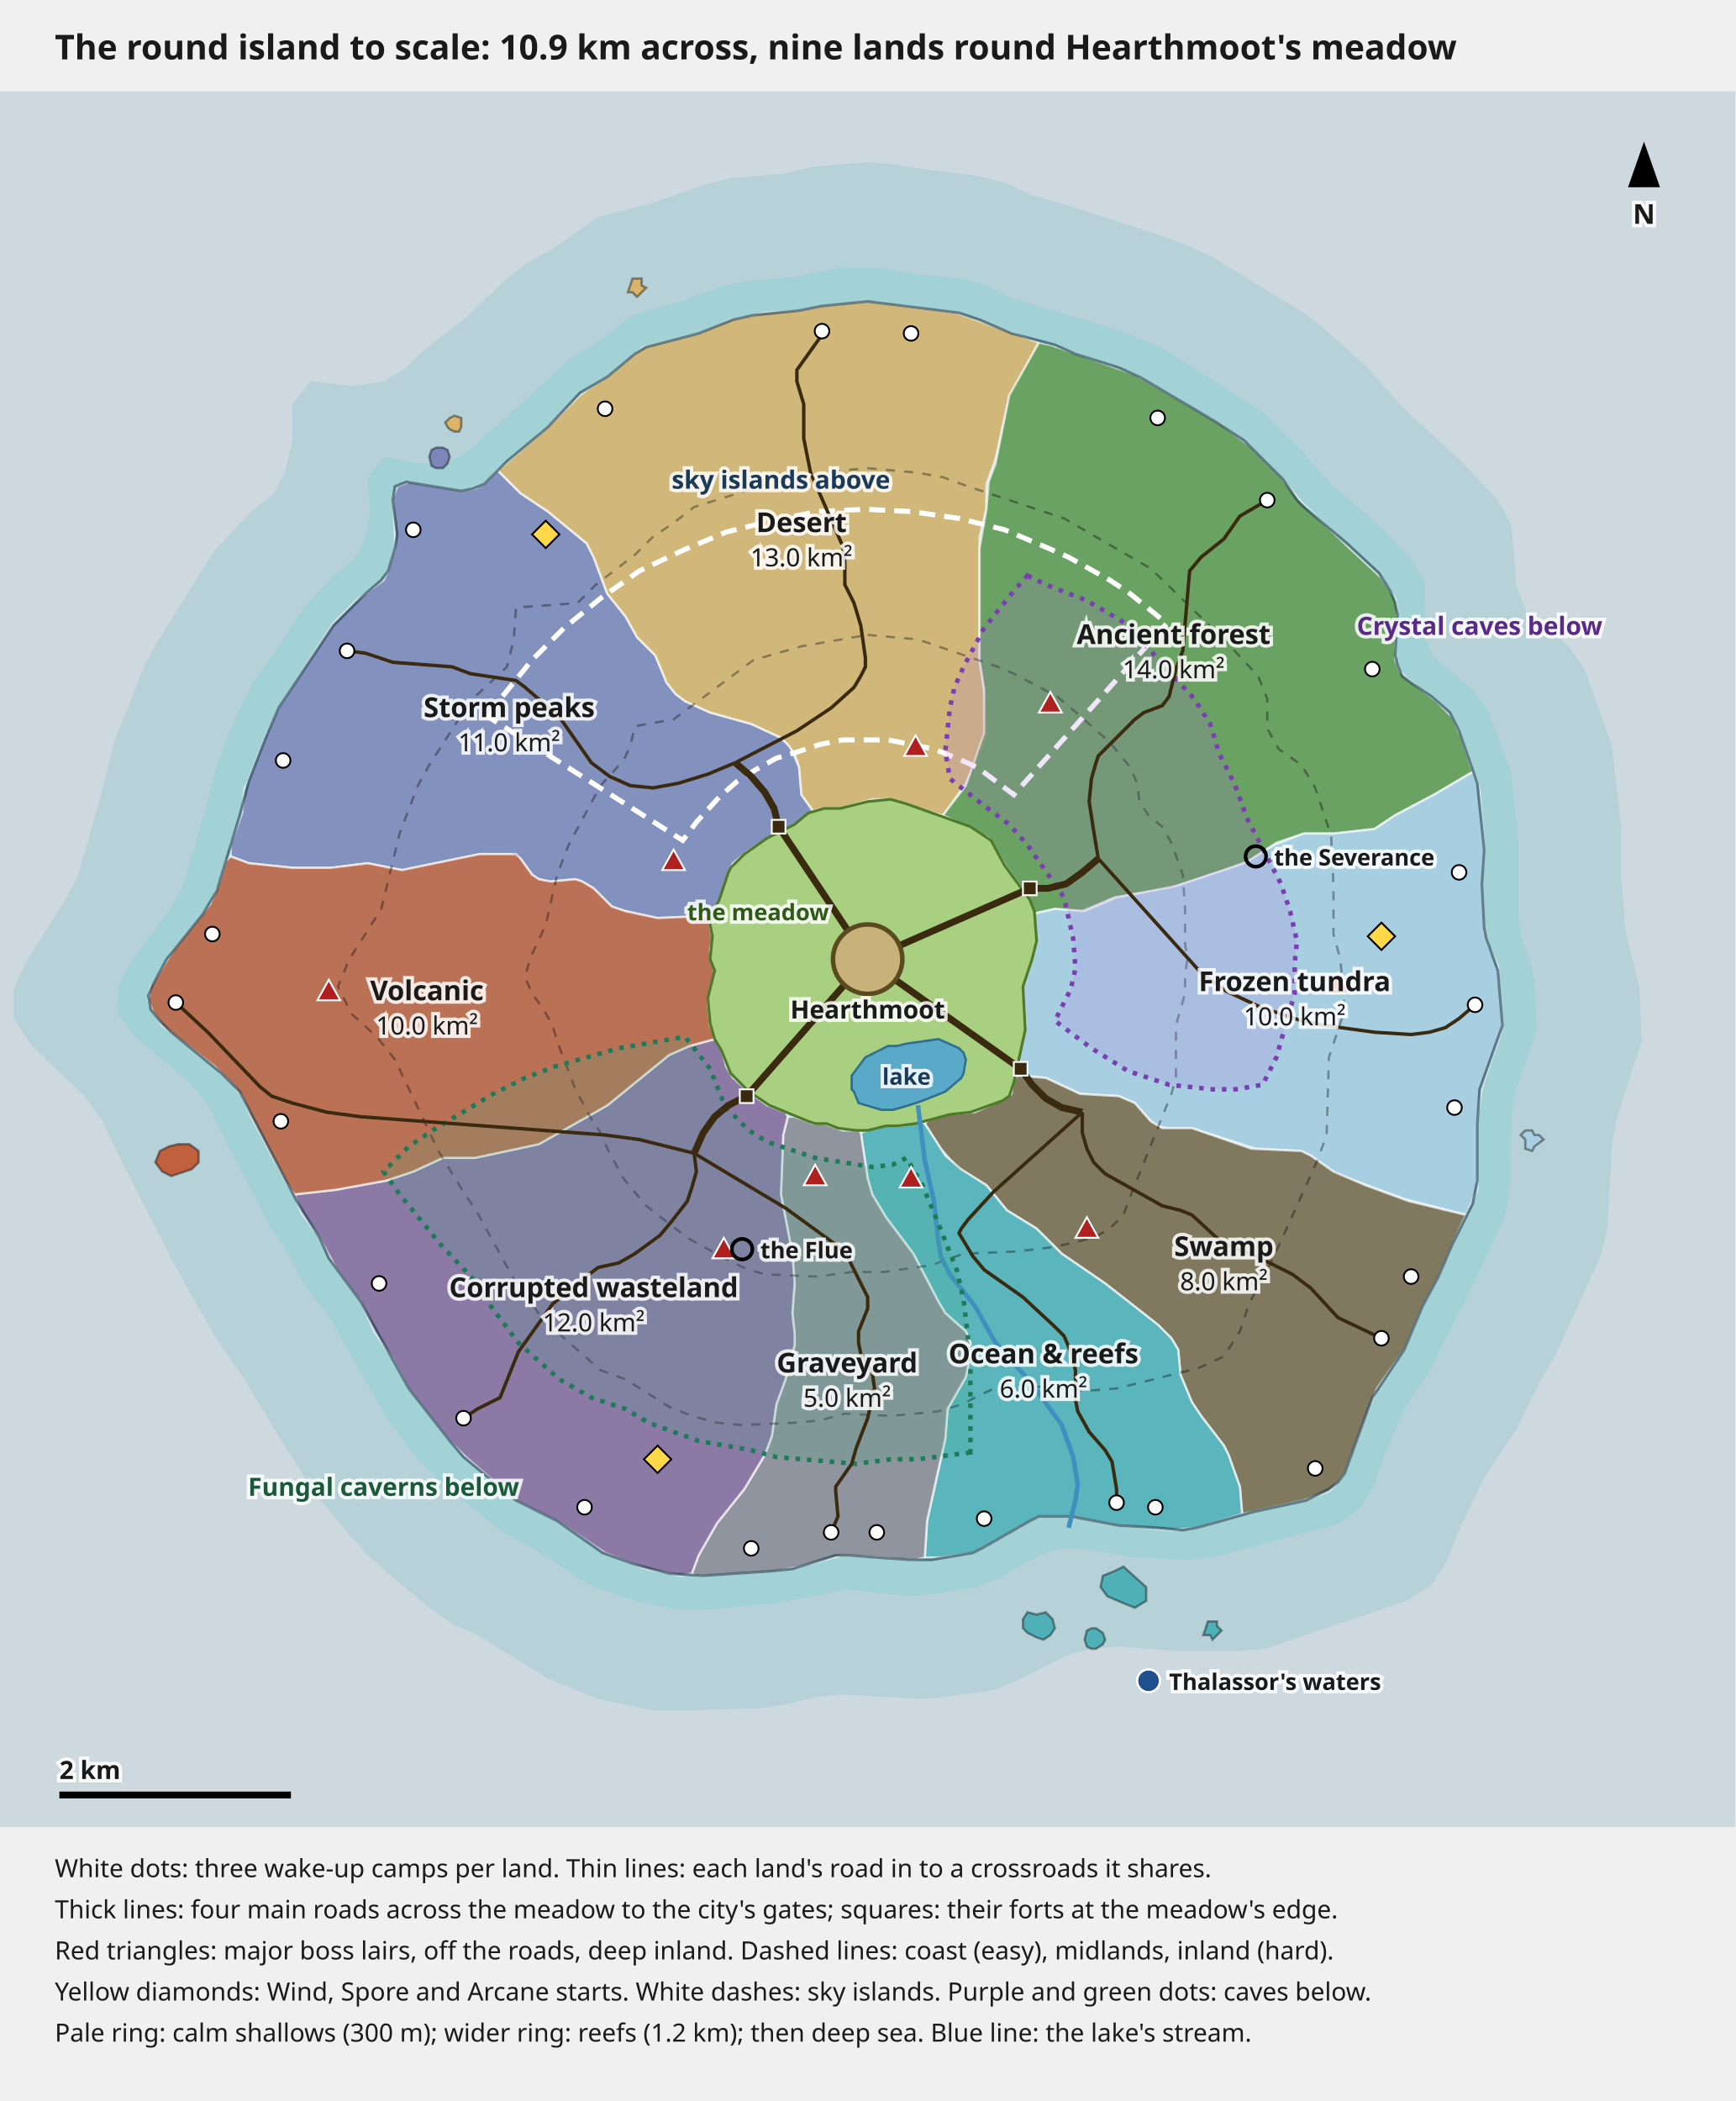
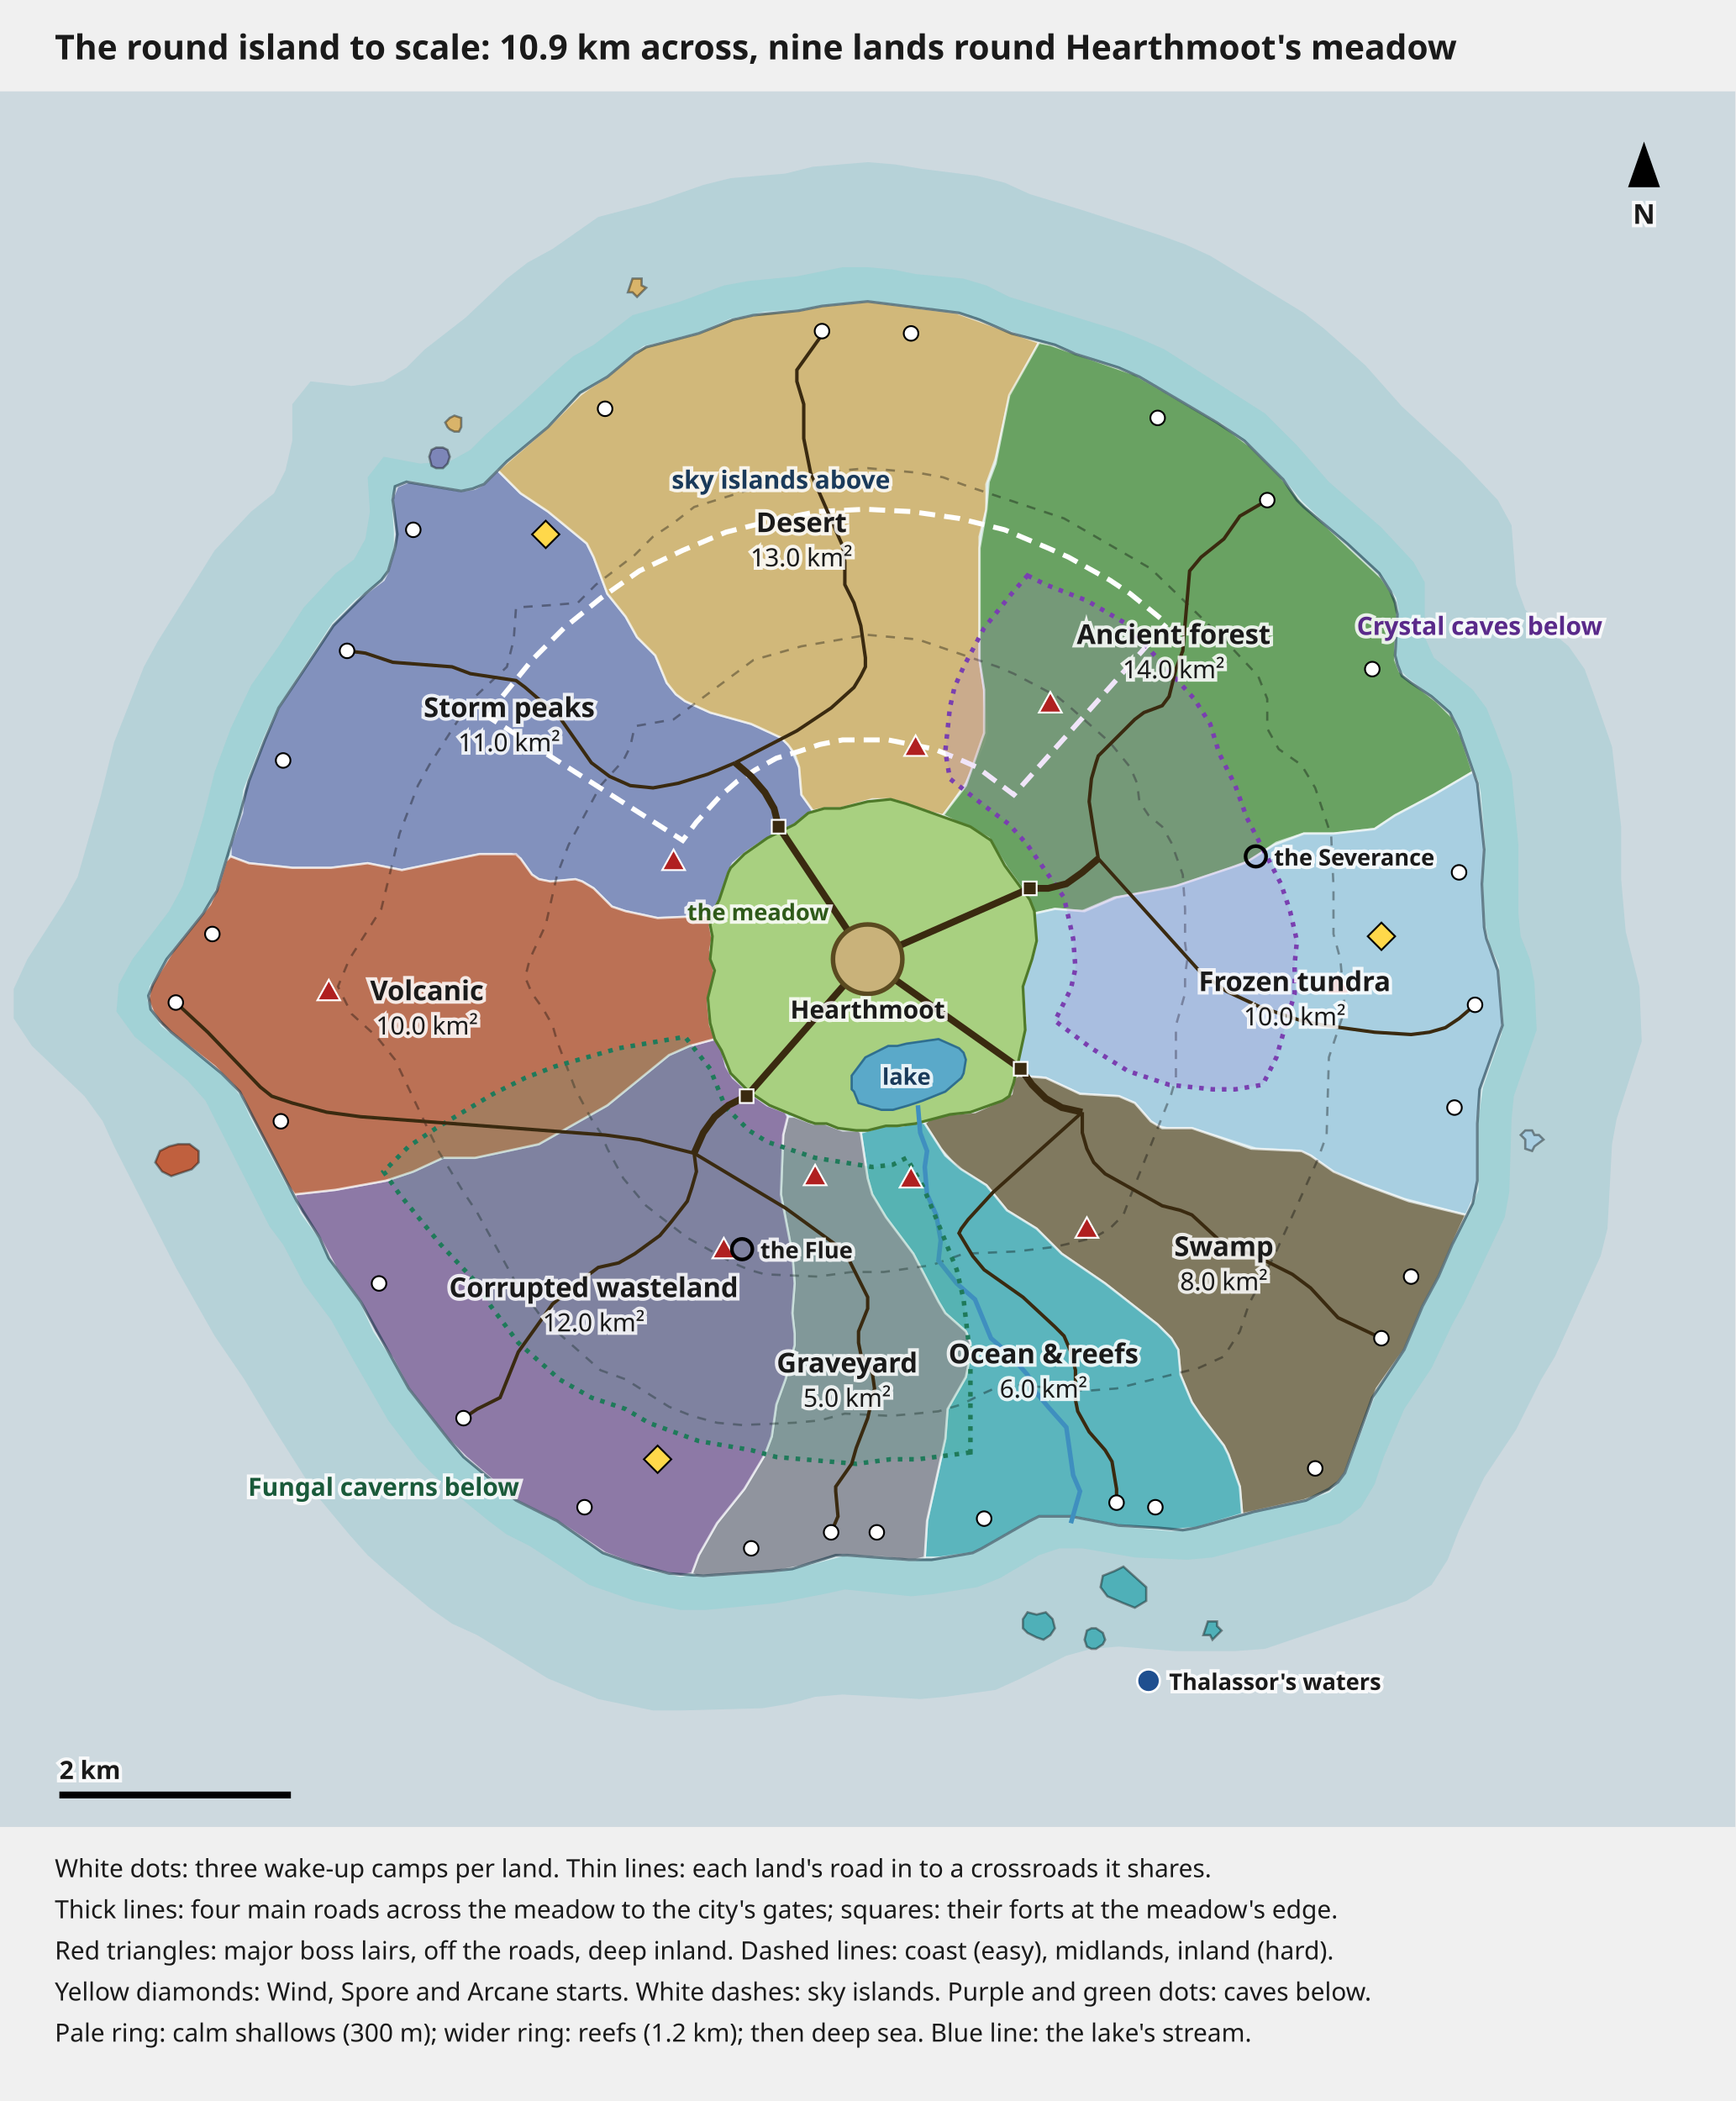
<svg xmlns="http://www.w3.org/2000/svg" viewBox="0 0 760 920" role="img" aria-label="The round island to scale: nine lands round Hearthmoot and its meadow" font-family="sans-serif">
  <rect x="0" y="40" width="760" height="760" fill="#2f6f8f" opacity="0.18" />
  <path d="M380,71L392,72L404,74L428,77L440,80L451,85L474,92L508,103L519,107L530,112L571,137L580,144L598,160L614,178L640,202L656,219L662,230L664,256L668,267L687,283L694,293L698,304L706,327L710,362L710,385L712,408L715,420L718,432L719,456L708,490L706,501L704,538L701,550L681,594L675,604L664,626L650,647L639,670L634,683L627,694L616,701L554,722L541,723L515,723L490,721L478,722L467,725L447,735L436,740L414,743L403,744L369,742L357,743L346,746L334,748L298,749L286,749L262,744L240,735L209,716L198,711L188,704L170,689L161,681L153,672L138,654L119,624L107,604L94,585L77,555L50,502L45,491L37,480L14,458L6,446L6,433L12,420L28,395L34,384L44,349L50,325L63,292L69,281L94,241L110,224L120,216L125,206L128,193L128,177L136,167L154,169L168,167L178,161L186,153L204,139L222,122L231,115L242,109L262,95L285,89L308,81L320,78L344,76L356,73L368,72L380,71Z" fill="#4fb0b8" opacity="0.18" />
  <path d="M380,117L391,118L401,120L422,122L432,125L442,130L491,145L501,149L510,153L554,181L568,195L582,211L605,231L619,246L624,255L624,279L628,288L645,302L651,310L655,320L662,339L665,370L665,400L666,410L670,420L672,430L673,451L663,480L662,490L661,522L659,533L650,552L641,571L636,580L627,599L615,617L606,638L602,650L596,660L587,667L531,682L520,683L497,682L474,678L464,678L455,681L438,691L428,695L409,698L399,699L370,696L361,698L340,702L309,705L298,705L288,703L278,701L258,694L232,677L222,672L214,666L198,653L190,646L183,639L170,622L155,596L145,578L133,562L124,545L118,537L90,482L82,473L59,454L51,443L52,431L58,420L74,399L80,388L89,358L94,338L101,319L110,300L122,283L133,266L147,251L155,245L160,236L162,224L161,209L168,200L184,203L197,202L206,197L213,190L228,177L243,163L251,156L260,151L277,138L298,132L317,125L328,123L349,121L359,119L369,117L380,117Z" fill="#7fd0d0" opacity="0.35" />
  <path d="M492,686L502,695L502,701L497,704L492,702L485,699L482,695L483,690L488,688Z" fill="#4fb0b8" stroke="#000000" stroke-opacity="0.4" />
  <path d="M454,707L458,706L461,709L462,713L460,716L457,718L454,717L450,715L448,713L448,709L450,706Z" fill="#4fb0b8" stroke="#000000" stroke-opacity="0.4" />
  <path d="M478,713L480,713L483,715L484,718L483,720L480,722L478,722L476,721L475,718L476,714Z" fill="#4fb0b8" stroke="#000000" stroke-opacity="0.4" />
  <path d="M531,710L533,710L533,712L535,714L531,718L530,716L527,716L529,710Z" fill="#4fb0b8" stroke="#000000" stroke-opacity="0.4" />
  <path d="M191,196L194,196L196,197L197,200L196,203L194,205L191,205L189,204L188,200L189,197Z" fill="#7d86b8" stroke="#000000" stroke-opacity="0.4" />
  <path d="M199,182L202,183L202,185L202,187L201,189L199,189L197,188L196,187L195,185L197,183Z" fill="#d9b46a" stroke="#000000" stroke-opacity="0.4" />
  <path d="M78,501L83,501L87,504L87,509L84,512L78,514L75,515L71,513L68,509L70,504L74,502Z" fill="#c0603e" stroke="#000000" stroke-opacity="0.4" />
  <path d="M671,495L672,497L674,497L676,499L672,502L671,504L668,503L668,499L666,497L668,495Z" fill="#a9cfe3" stroke="#000000" stroke-opacity="0.4" />
  <path d="M279,122L281,122L281,125L283,126L279,130L277,128L275,128L277,122Z" fill="#d9b46a" stroke="#000000" stroke-opacity="0.4" />
  <g>
    <path d="M311,401L288,402L274,399L268,397L260,389L255,386L252,385L241,386L236,385L233,383L228,376L224,374L210,374L176,381L161,378L145,380L128,380L109,378L101,375L101,370L106,356L107,346L116,323L122,310L146,273L156,263L168,254L170,250L173,240L173,233L172,218L174,213L179,211L202,215L208,214L212,212L218,206L228,216L240,224L257,238L260,244L266,260L274,270L279,279L287,287L292,299L296,304L300,307L311,312L329,317L342,323L346,327L350,336L351,348L356,355L348,361L333,369L327,373L321,378L319,382L316,392L312,401Z" fill="#7d86b8" opacity="0.85" stroke="#ffffff" stroke-width="1" stroke-opacity="0.7" />
  </g>
  <g>
    <path d="M356,355L351,348L350,336L348,330L345,326L342,323L329,317L311,312L300,307L296,304L292,299L287,287L279,279L274,270L266,260L260,244L257,238L240,224L228,216L218,206L240,187L254,173L258,170L266,165L278,155L282,152L306,146L320,140L335,137L350,136L360,134L380,132L419,137L455,150L442,174L436,201L432,212L432,223L429,235L429,244L429,275L429,289L431,302L432,320L431,325L423,343L416,353L413,357L404,355L397,352L390,350L382,350L375,352L368,354L361,354L356,355Z" fill="#d9b46a" opacity="0.85" stroke="#ffffff" stroke-width="1" stroke-opacity="0.7" />
  </g>
  <g>
    <path d="M413,357L416,353L423,344L431,321L431,302L429,289L429,240L432,223L433,211L436,203L442,173L455,150L460,151L497,164L535,186L547,195L561,209L570,220L591,240L605,253L611,262L612,267L611,284L611,289L613,294L616,297L629,307L636,314L640,323L645,338L628,348L611,357L602,363L584,365L571,365L559,369L547,377L539,380L512,389L488,393L474,399L462,398L453,400L449,391L441,380L433,367L424,362L419,360L415,358Z" fill="#5f9a4e" opacity="0.85" stroke="#ffffff" stroke-width="1" stroke-opacity="0.7" />
  </g>
  <g>
    <path d="M453,400L462,398L475,399L489,393L515,388L545,378L558,370L571,365L584,365L602,363L611,357L628,348L645,338L647,342L648,347L650,371L649,386L650,405L652,414L656,423L658,448L657,453L649,476L647,490L647,516L647,521L643,530L642,532L615,525L585,514L574,506L569,504L550,503L522,494L511,494L507,493L504,491L497,483L490,480L473,479L458,472L446,471L445,467L449,448L448,432L452,420L454,412L453,402Z" fill="#a9cfe3" opacity="0.85" stroke="#ffffff" stroke-width="1" stroke-opacity="0.7" />
  </g>
  <g>
    <path d="M446,471L458,472L473,479L490,480L497,483L504,491L509,494L522,494L548,503L570,504L574,506L584,513L598,519L617,526L642,532L636,545L630,559L623,572L615,591L603,608L601,613L589,645L586,649L582,653L571,657L544,663L543,651L538,637L536,633L526,620L522,614L517,602L516,591L513,586L507,580L484,562L465,549L454,538L441,530L432,519L419,511L412,503L405,492L407,490L414,488L427,487L438,482L443,479L444,472Z" fill="#7a6a4a" opacity="0.85" stroke="#ffffff" stroke-width="1" stroke-opacity="0.7" />
  </g>
  <g>
    <path d="M405,492L414,506L421,512L432,519L441,530L454,538L465,549L484,562L507,580L513,586L516,591L517,602L522,614L526,620L536,633L538,637L543,651L544,663L524,669L513,670L490,668L469,664L459,664L455,664L451,666L430,678L426,680L412,682L405,682L406,666L414,630L415,617L423,603L425,593L425,588L423,583L414,575L411,570L400,549L388,533L382,523L380,516L377,496L387,493L395,493L403,491Z" fill="#4fb0b8" opacity="0.85" stroke="#ffffff" stroke-width="1" stroke-opacity="0.7" />
  </g>
  <g>
    <path d="M377,496L380,516L382,523L388,533L400,549L411,570L414,575L423,583L425,588L425,593L423,603L415,617L414,630L406,666L405,682L401,683L396,683L387,682L369,681L350,686L340,688L310,690L305,690L303,689L306,681L314,667L326,652L335,637L338,629L340,615L344,604L348,589L348,584L347,575L348,562L347,549L342,523L343,497L345,489L348,489L356,492L361,492L369,495L376,495Z" fill="#8d8a94" opacity="0.85" stroke="#ffffff" stroke-width="1" stroke-opacity="0.7" />
  </g>
  <g>
    <path d="M345,489L343,497L342,523L347,549L348,562L347,575L348,584L348,589L344,604L340,615L338,629L335,637L326,652L314,667L306,681L303,689L298,690L283,687L265,680L244,666L226,657L204,638L197,631L179,608L172,595L164,583L158,570L147,555L140,542L132,531L130,526L129,523L147,521L169,517L181,513L194,507L208,507L236,501L266,484L293,462L302,458L313,455L316,459L318,467L321,472L329,479L336,484L344,487Z" fill="#8a6a9e" opacity="0.85" stroke="#ffffff" stroke-width="1" stroke-opacity="0.7" />
  </g>
  <g>
    <path d="M313,455L302,458L293,462L266,484L236,501L208,507L194,507L181,513L169,517L147,521L129,523L126,519L110,489L106,480L102,475L94,467L76,453L71,449L67,443L65,438L66,432L76,416L92,396L96,387L99,377L101,375L109,378L128,380L145,380L161,378L176,381L210,374L223,374L226,374L228,376L233,383L236,385L241,386L252,385L255,386L260,389L268,397L274,399L288,402L311,401L311,406L312,411L311,416L313,426L310,439L311,449L313,454Z" fill="#c0603e" opacity="0.85" stroke="#ffffff" stroke-width="1" stroke-opacity="0.7" />
  </g>
  <path d="M380,132L420,137L429,140L443,146L462,151L471,155L490,161L499,165L533,185L545,193L562,210L568,219L571,222L590,238L604,251L609,259L611,264L612,269L611,287L612,291L614,296L618,299L627,305L635,312L639,320L647,343L650,372L649,387L650,406L651,411L656,425L658,449L648,477L647,492L647,517L645,527L636,545L630,559L623,572L615,591L601,612L589,645L586,649L582,652L572,657L549,662L524,669L518,670L507,669L490,668L469,664L459,664L455,664L451,666L430,678L426,680L408,683L398,683L371,681L366,681L347,687L338,688L308,690L293,689L278,685L264,680L244,666L226,657L203,638L197,631L179,608L158,570L144,551L140,542L130,526L105,478L97,470L75,452L70,447L66,442L65,436L67,431L73,420L89,400L95,390L105,357L109,342L116,324L122,310L146,274L160,260L167,254L170,250L173,240L174,234L172,219L173,213L178,211L202,215L207,214L212,212L222,202L240,187L254,172L266,165L278,155L283,152L306,146L321,140L330,138L350,136L360,134L370,133L380,132Z" fill="none" stroke="#1a3a4a" stroke-width="1.2" stroke-opacity="0.6" />
  <path d="M380,278L402,280L437,292L444,295L463,305L469,310L486,325L495,336L498,343L499,351L503,357L509,362L513,369L518,383L519,398L519,413L520,420L519,427L519,435L515,449L515,472L513,479L495,524L492,532L486,538L479,542L462,546L445,548L422,549L408,554L401,555L387,557L373,557L358,559L335,558L328,556L321,553L301,542L283,528L273,516L266,503L263,496L259,490L252,477L244,456L242,449L238,442L233,435L230,428L232,420L239,405L244,383L249,370L263,344L273,333L276,327L278,318L295,315L330,289L351,283L380,278Z" fill="none" stroke="#000000" stroke-opacity="0.35" stroke-dasharray="4 4" />
  <path d="M380,205L402,207L413,209L424,213L466,227L504,249L536,280L551,296L555,306L555,319L560,328L570,335L576,345L583,366L584,388L584,409L587,420L589,442L582,463L581,497L577,508L568,528L558,550L547,571L543,583L536,594L525,599L489,608L476,609L440,606L431,610L421,615L411,618L401,619L390,620L370,619L359,622L348,623L325,624L314,623L303,620L293,616L274,604L263,600L246,585L238,578L225,560L209,531L203,522L192,504L173,464L165,454L154,444L148,432L153,420L167,398L175,365L183,344L188,335L206,307L222,292L225,280L226,266L241,265L253,264L261,256L278,243L286,235L295,229L304,222L336,212L369,206L380,205Z" fill="none" stroke="#000000" stroke-opacity="0.35" stroke-dasharray="4 4" />
  <g>
    <path d="M380,351L390,350L397,352L425,362L434,368L440,379L451,394L453,399L454,412L452,420L448,432L449,451L444,474L442,480L439,482L425,487L416,488L401,492L393,493L388,493L380,495L375,495L367,494L362,492L357,492L354,491L337,484L328,478L320,470L316,460L313,455L311,448L310,437L313,425L311,420L312,410L311,405L313,398L315,394L319,382L320,380L326,374L336,367L348,361L354,356L361,354L368,354L380,351Z" fill="#a8d080" stroke="#4f7a2a" stroke-width="1.2" />
    <path d="M374,478L376,483L386,486L391,486L398,484L401,483L404,482L414,478L421,472L422,470L423,464L422,461L420,459L411,455L404,456L397,457L393,458L389,458L379,463L373,471L373,477Z" fill="#5aa9c9" stroke="#2f6f8f" />
  </g>
-   <path d="M402,484L405,508L409,526L411,544L412,550L416,558L427,572L436,588L452,606L465,624L470,638L472,650L471,657L468,669" fill="none" stroke="#3f8fbf" stroke-width="2" />
+   <path d="M402,484L403,496L406,504L405,511L406,523L410,532L412,543L411,552L419,562L427,569L434,586L442,593L450,602L454,610L459,616L467,625L470,646L473,653L469,667" fill="none" stroke="#3f8fbf" stroke-width="2" />
  <g>
    <path d="M214,314L220,305L233,289L247,275L263,262L280,250L299,241L318,233L338,228L358,224L379,223L399,224L420,227L440,232L459,240L468,244L486,254L495,260L511,273L444,348L436,342L428,336L419,332L409,328L399,326L389,324L379,324L369,324L359,326L350,329L340,332L331,337L323,342L315,349L305,360L299,368Z" fill="none" stroke="#ffffff" stroke-width="2.2" stroke-dasharray="7 4" />
  </g>
  <g>
    <path d="M450,252L458,256L476,263L493,273L523,306L530,317L534,330L541,344L546,358L561,387L565,399L568,412L567,422L567,435L559,463L556,469L553,475L541,477L531,477L512,475L503,472L494,469L486,464L478,459L462,447L469,433L471,424L470,411L466,393L450,370L442,361L430,352L416,341L414,329L416,310L418,301L422,292L431,275L443,260Z" fill="#b06fe0" fill-opacity="0.18" stroke="#7a3fb0" stroke-width="2" stroke-dasharray="2 3" />
  </g>
  <g>
    <path d="M425,636L402,639L390,639L375,641L340,638L329,635L306,631L295,627L284,623L274,617L259,612L245,604L227,588L215,572L209,562L193,545L175,523L168,513L179,502L191,494L216,479L230,472L243,467L257,463L271,459L300,454L311,468L317,483L319,486L328,495L336,500L357,507L382,511L391,510L397,507L404,519L409,531L419,556L422,569L425,595L425,622Z" fill="#3fb08a" fill-opacity="0.18" stroke="#1f7a5a" stroke-width="2" stroke-dasharray="2 3" />
  </g>
  <path d="M152,285L160,286L172,290L198,292L206,295L226,298L230,301L245,314L259,334L267,340L276,344L286,345L297,343L310,339L322,334" fill="none" stroke="#3a2a10" stroke-width="1.5" />
  <path d="M360,145L359,148L349,162L349,167L352,177L352,192L355,207L369,239L370,246L370,256L374,264L377,274L379,288L379,292L377,296L374,301L364,310L349,320L322,334" fill="none" stroke="#3a2a10" stroke-width="1.5" />
  <path d="M555,219L543,226L536,236L526,244L521,250L518,285L515,293L512,305L509,309L501,312L497,315L481,331L480,334L478,341L477,351L479,364L481,376" fill="none" stroke="#3a2a10" stroke-width="1.5" />
  <path d="M646,440L639,446L633,450L626,452L618,453L602,452L580,449L570,447L552,441L537,434L526,426L481,376" fill="none" stroke="#3a2a10" stroke-width="1.5" />
  <path d="M605,586L586,577L574,564L566,558L552,551L535,544L522,532L517,530L509,528L484,514L479,509L476,503L474,496L474,487" fill="none" stroke="#3a2a10" stroke-width="1.5" />
  <path d="M489,658L489,652L487,640L484,635L477,627L472,618L471,613L471,600L469,592L466,585L462,581L448,568L431,556L426,550L420,540L421,538L424,534L435,522L474,487" fill="none" stroke="#3a2a10" stroke-width="1.5" />
  <path d="M364,671L367,664L366,653L366,651L373,641L375,634L380,621L383,608L382,601L377,593L376,588L376,583L380,573L380,568L371,550L366,545L344,529L304,505" fill="none" stroke="#3a2a10" stroke-width="1.5" />
  <path d="M203,621L209,617L217,613L219,612L223,602L227,592L242,571L258,558L262,555L271,553L278,549L289,541L294,535L301,526L303,520L305,513L304,505" fill="none" stroke="#3a2a10" stroke-width="1.5" />
  <path d="M77,439L91,452L114,476L119,480L128,483L143,487L158,489L265,497L280,499L304,505" fill="none" stroke="#3a2a10" stroke-width="1.5" />
  <path d="M322,334L329,340L335,347L339,354L341,362L371,407" fill="none" stroke="#3a2a10" stroke-width="3" />
  <path d="M481,376L474,382L467,387L459,389L451,389L394,414" fill="none" stroke="#3a2a10" stroke-width="3" />
  <path d="M474,487L465,485L458,481L452,475L447,468L392,429" fill="none" stroke="#3a2a10" stroke-width="3" />
  <path d="M304,505L308,496L313,489L319,484L327,480L370,431" fill="none" stroke="#3a2a10" stroke-width="3" />
  <g>
    <circle cx="380" cy="420" r="15.2" fill="#c9b27a" stroke="#5a4a20" stroke-width="2" />
  </g>
  <circle cx="124" cy="333" r="3.2" fill="#ffffff" stroke="#000000" stroke-width="0.8" />
  <circle cx="152" cy="285" r="3.2" fill="#ffffff" stroke="#000000" stroke-width="0.8" />
  <circle cx="181" cy="232" r="3.2" fill="#ffffff" stroke="#000000" stroke-width="0.8" />
  <path d="M295,372L300,381L290,381Z" fill="#b02020" stroke="#ffffff" stroke-width="0.8" />
  <circle cx="265" cy="179" r="3.2" fill="#ffffff" stroke="#000000" stroke-width="0.8" />
  <circle cx="360" cy="145" r="3.2" fill="#ffffff" stroke="#000000" stroke-width="0.8" />
  <circle cx="399" cy="146" r="3.2" fill="#ffffff" stroke="#000000" stroke-width="0.8" />
  <path d="M401,322L406,331L396,331Z" fill="#b02020" stroke="#ffffff" stroke-width="0.8" />
  <circle cx="507" cy="183" r="3.2" fill="#ffffff" stroke="#000000" stroke-width="0.8" />
  <circle cx="555" cy="219" r="3.2" fill="#ffffff" stroke="#000000" stroke-width="0.8" />
  <circle cx="601" cy="293" r="3.2" fill="#ffffff" stroke="#000000" stroke-width="0.8" />
  <path d="M460,303L465,312L455,312Z" fill="#b02020" stroke="#ffffff" stroke-width="0.8" />
  <circle cx="639" cy="382" r="3.2" fill="#ffffff" stroke="#000000" stroke-width="0.8" />
  <circle cx="646" cy="440" r="3.2" fill="#ffffff" stroke="#000000" stroke-width="0.8" />
  <circle cx="637" cy="485" r="3.2" fill="#ffffff" stroke="#000000" stroke-width="0.8" />
  <path d="M586,426L591,435L581,435Z" fill="#b02020" stroke="#ffffff" stroke-width="0.8" />
  <circle cx="618" cy="559" r="3.2" fill="#ffffff" stroke="#000000" stroke-width="0.8" />
  <circle cx="605" cy="586" r="3.2" fill="#ffffff" stroke="#000000" stroke-width="0.8" />
  <circle cx="576" cy="643" r="3.2" fill="#ffffff" stroke="#000000" stroke-width="0.8" />
  <path d="M476,533L481,542L471,542Z" fill="#b02020" stroke="#ffffff" stroke-width="0.8" />
  <circle cx="506" cy="660" r="3.2" fill="#ffffff" stroke="#000000" stroke-width="0.8" />
  <circle cx="489" cy="658" r="3.2" fill="#ffffff" stroke="#000000" stroke-width="0.8" />
  <circle cx="431" cy="665" r="3.2" fill="#ffffff" stroke="#000000" stroke-width="0.8" />
  <path d="M399,511L404,520L394,520Z" fill="#b02020" stroke="#ffffff" stroke-width="0.8" />
  <circle cx="384" cy="671" r="3.2" fill="#ffffff" stroke="#000000" stroke-width="0.8" />
  <circle cx="364" cy="671" r="3.2" fill="#ffffff" stroke="#000000" stroke-width="0.8" />
  <circle cx="329" cy="678" r="3.2" fill="#ffffff" stroke="#000000" stroke-width="0.8" />
  <path d="M357,510L362,519L352,519Z" fill="#b02020" stroke="#ffffff" stroke-width="0.8" />
  <circle cx="256" cy="660" r="3.2" fill="#ffffff" stroke="#000000" stroke-width="0.8" />
  <circle cx="203" cy="621" r="3.2" fill="#ffffff" stroke="#000000" stroke-width="0.8" />
  <circle cx="166" cy="562" r="3.2" fill="#ffffff" stroke="#000000" stroke-width="0.8" />
  <path d="M317,542L322,551L312,551Z" fill="#b02020" stroke="#ffffff" stroke-width="0.8" />
  <circle cx="123" cy="491" r="3.2" fill="#ffffff" stroke="#000000" stroke-width="0.8" />
  <circle cx="77" cy="439" r="3.2" fill="#ffffff" stroke="#000000" stroke-width="0.8" />
  <circle cx="93" cy="409" r="3.2" fill="#ffffff" stroke="#000000" stroke-width="0.8" />
  <path d="M144,429L149,438L139,438Z" fill="#b02020" stroke="#ffffff" stroke-width="0.8" />
  <rect x="338" y="359" width="6" height="6" fill="#3a2a10" stroke="#ffffff" stroke-width="0.8" />
  <rect x="448" y="386" width="6" height="6" fill="#3a2a10" stroke="#ffffff" stroke-width="0.8" />
  <rect x="444" y="465" width="6" height="6" fill="#3a2a10" stroke="#ffffff" stroke-width="0.8" />
  <rect x="324" y="477" width="6" height="6" fill="#3a2a10" stroke="#ffffff" stroke-width="0.8" />
  <circle cx="550" cy="375" r="4.5" fill="none" stroke="#000000" stroke-width="1.6" />
  <circle cx="325" cy="547" r="4.5" fill="none" stroke="#000000" stroke-width="1.6" />
  <path d="M239,228L245,234L239,240L233,234Z" fill="#ffd84a" stroke="#000000" stroke-width="0.8" />
  <path d="M288,633L294,639L288,645L282,639Z" fill="#ffd84a" stroke="#000000" stroke-width="0.8" />
  <path d="M605,404L611,410L605,416L599,410Z" fill="#ffd84a" stroke="#000000" stroke-width="0.8" />
  <circle cx="503" cy="736" r="5" fill="#1f4f8f" stroke="#ffffff" />
  <line x1="26" y1="786" x2="127.4" y2="786" stroke="#000000" stroke-width="3" />
  <path d="M720,62L727,82L713,82Z" fill="#000000" />
  <text x="24" y="26" font-size="15" font-weight="600" text-anchor="start" fill="#1a1a1a">The round island to scale: 10.9 km across, nine lands round Hearthmoot's meadow</text>
  <text x="223" y="314" font-size="12" font-weight="700" text-anchor="middle" fill="#1a1a1a" stroke="#ffffff" stroke-width="3" stroke-opacity="0.85" paint-order="stroke">Storm peaks</text>
  <text x="223" y="329" font-size="11" font-weight="400" text-anchor="middle" fill="#1a1a1a" stroke="#ffffff" stroke-width="3" stroke-opacity="0.85" paint-order="stroke">11.0 km²</text>
  <text x="351" y="233" font-size="12" font-weight="700" text-anchor="middle" fill="#1a1a1a" stroke="#ffffff" stroke-width="3" stroke-opacity="0.85" paint-order="stroke">Desert</text>
  <text x="351" y="248" font-size="11" font-weight="400" text-anchor="middle" fill="#1a1a1a" stroke="#ffffff" stroke-width="3" stroke-opacity="0.85" paint-order="stroke">13.0 km²</text>
  <text x="514" y="282" font-size="12" font-weight="700" text-anchor="middle" fill="#1a1a1a" stroke="#ffffff" stroke-width="3" stroke-opacity="0.85" paint-order="stroke">Ancient forest</text>
  <text x="514" y="297" font-size="11" font-weight="400" text-anchor="middle" fill="#1a1a1a" stroke="#ffffff" stroke-width="3" stroke-opacity="0.85" paint-order="stroke">14.0 km²</text>
  <text x="567" y="434" font-size="12" font-weight="700" text-anchor="middle" fill="#1a1a1a" stroke="#ffffff" stroke-width="3" stroke-opacity="0.85" paint-order="stroke">Frozen tundra</text>
  <text x="567" y="449" font-size="11" font-weight="400" text-anchor="middle" fill="#1a1a1a" stroke="#ffffff" stroke-width="3" stroke-opacity="0.85" paint-order="stroke">10.0 km²</text>
  <text x="536" y="550" font-size="12" font-weight="700" text-anchor="middle" fill="#1a1a1a" stroke="#ffffff" stroke-width="3" stroke-opacity="0.85" paint-order="stroke">Swamp</text>
  <text x="536" y="565" font-size="11" font-weight="400" text-anchor="middle" fill="#1a1a1a" stroke="#ffffff" stroke-width="3" stroke-opacity="0.85" paint-order="stroke">8.0 km²</text>
  <text x="457" y="597" font-size="12" font-weight="700" text-anchor="middle" fill="#1a1a1a" stroke="#ffffff" stroke-width="3" stroke-opacity="0.85" paint-order="stroke">Ocean &amp; reefs</text>
  <text x="457" y="612" font-size="11" font-weight="400" text-anchor="middle" fill="#1a1a1a" stroke="#ffffff" stroke-width="3" stroke-opacity="0.85" paint-order="stroke">6.0 km²</text>
  <text x="371" y="601" font-size="12" font-weight="700" text-anchor="middle" fill="#1a1a1a" stroke="#ffffff" stroke-width="3" stroke-opacity="0.85" paint-order="stroke">Graveyard</text>
  <text x="371" y="616" font-size="11" font-weight="400" text-anchor="middle" fill="#1a1a1a" stroke="#ffffff" stroke-width="3" stroke-opacity="0.85" paint-order="stroke">5.0 km²</text>
  <text x="260" y="568" font-size="12" font-weight="700" text-anchor="middle" fill="#1a1a1a" stroke="#ffffff" stroke-width="3" stroke-opacity="0.85" paint-order="stroke">Corrupted wasteland</text>
  <text x="260" y="583" font-size="11" font-weight="400" text-anchor="middle" fill="#1a1a1a" stroke="#ffffff" stroke-width="3" stroke-opacity="0.85" paint-order="stroke">12.0 km²</text>
  <text x="187" y="438" font-size="12" font-weight="700" text-anchor="middle" fill="#1a1a1a" stroke="#ffffff" stroke-width="3" stroke-opacity="0.85" paint-order="stroke">Volcanic</text>
  <text x="187" y="453" font-size="11" font-weight="400" text-anchor="middle" fill="#1a1a1a" stroke="#ffffff" stroke-width="3" stroke-opacity="0.85" paint-order="stroke">10.0 km²</text>
  <text x="380" y="446" font-size="11" font-weight="700" text-anchor="middle" fill="#1a1a1a" stroke="#ffffff" stroke-width="3" stroke-opacity="0.85" paint-order="stroke">Hearthmoot</text>
  <text x="332" y="403" font-size="10" font-weight="600" text-anchor="middle" fill="#2f5a1a" stroke="#ffffff" stroke-width="3" stroke-opacity="0.85" paint-order="stroke">the meadow</text>
  <text x="397" y="475" font-size="10" font-weight="600" text-anchor="middle" fill="#1a3a5a" stroke="#ffffff" stroke-width="3" stroke-opacity="0.85" paint-order="stroke">lake</text>
  <text x="342" y="214" font-size="11" font-weight="600" text-anchor="middle" fill="#1a3a5a" stroke="#ffffff" stroke-width="3" stroke-opacity="0.85" paint-order="stroke">sky islands above</text>
  <text x="648" y="278" font-size="11" font-weight="700" text-anchor="middle" fill="#5a2a8a" stroke="#ffffff" stroke-width="3" stroke-opacity="0.85" paint-order="stroke">Crystal caves below</text>
  <text x="168" y="655" font-size="11" font-weight="700" text-anchor="middle" fill="#1a5a3a" stroke="#ffffff" stroke-width="3" stroke-opacity="0.85" paint-order="stroke">Fungal caverns below</text>
  <text x="558" y="379" font-size="10" font-weight="600" text-anchor="start" fill="#1a1a1a" stroke="#ffffff" stroke-width="3" stroke-opacity="0.85" paint-order="stroke">the Severance</text>
  <text x="333" y="551" font-size="10" font-weight="600" text-anchor="start" fill="#1a1a1a" stroke="#ffffff" stroke-width="3" stroke-opacity="0.85" paint-order="stroke">the Flue</text>
  <text x="512" y="740" font-size="10" font-weight="600" text-anchor="start" fill="#1a1a1a" stroke="#ffffff" stroke-width="3" stroke-opacity="0.85" paint-order="stroke">Thalassor's waters</text>
  <text x="26" y="779" font-size="11" font-weight="600" text-anchor="start" fill="#1a1a1a" stroke="#ffffff" stroke-width="3" stroke-opacity="0.85" paint-order="stroke">2 km</text>
  <text x="720" y="98" font-size="12" font-weight="700" text-anchor="middle" fill="#1a1a1a" stroke="#ffffff" stroke-width="3" stroke-opacity="0.85" paint-order="stroke">N</text>
  <text x="24" y="822" font-size="11" font-weight="400" text-anchor="start" fill="#1a1a1a">White dots: three wake-up camps per land. Thin lines: each land's road in to a crossroads it shares.</text>
  <text x="24" y="840" font-size="11" font-weight="400" text-anchor="start" fill="#1a1a1a">Thick lines: four main roads across the meadow to the city's gates; squares: their forts at the meadow's edge.</text>
  <text x="24" y="858" font-size="11" font-weight="400" text-anchor="start" fill="#1a1a1a">Red triangles: major boss lairs, off the roads, deep inland. Dashed lines: coast (easy), midlands, inland (hard).</text>
  <text x="24" y="876" font-size="11" font-weight="400" text-anchor="start" fill="#1a1a1a">Yellow diamonds: Wind, Spore and Arcane starts. White dashes: sky islands. Purple and green dots: caves below.</text>
  <text x="24" y="894" font-size="11" font-weight="400" text-anchor="start" fill="#1a1a1a">Pale ring: calm shallows (300 m); wider ring: reefs (1.2 km); then deep sea. Blue line: the lake's stream.</text>
</svg>
